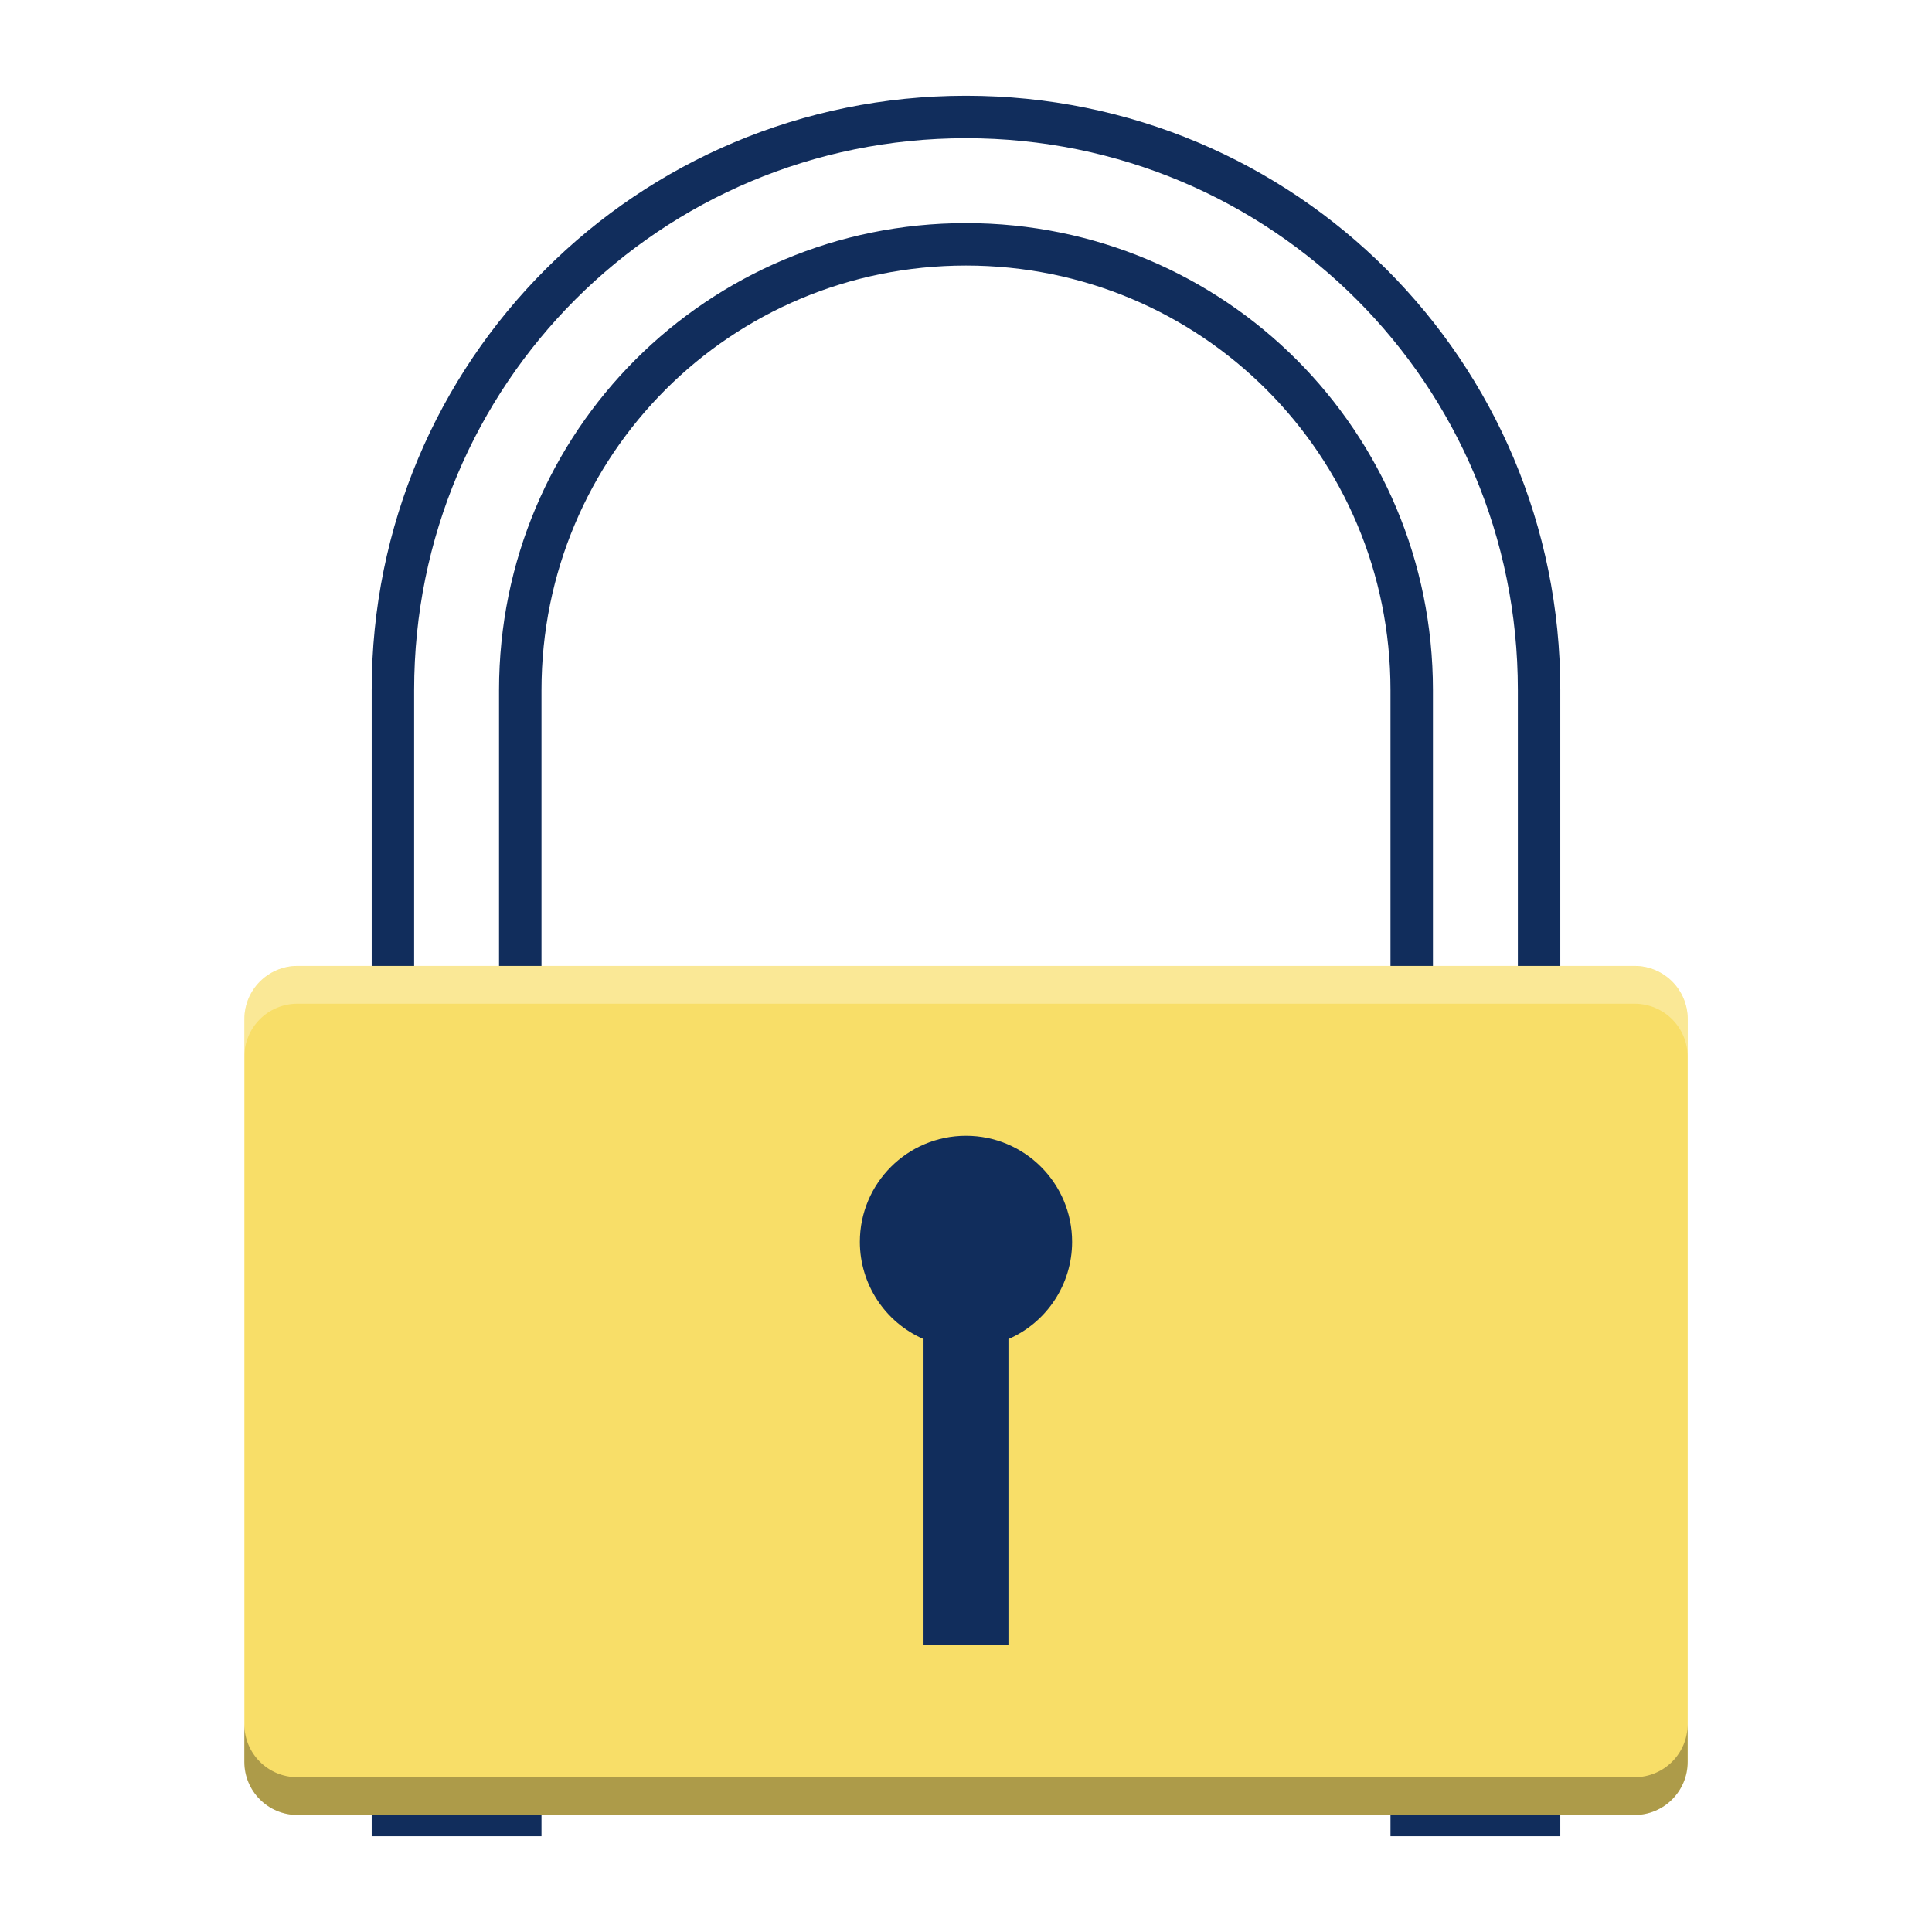
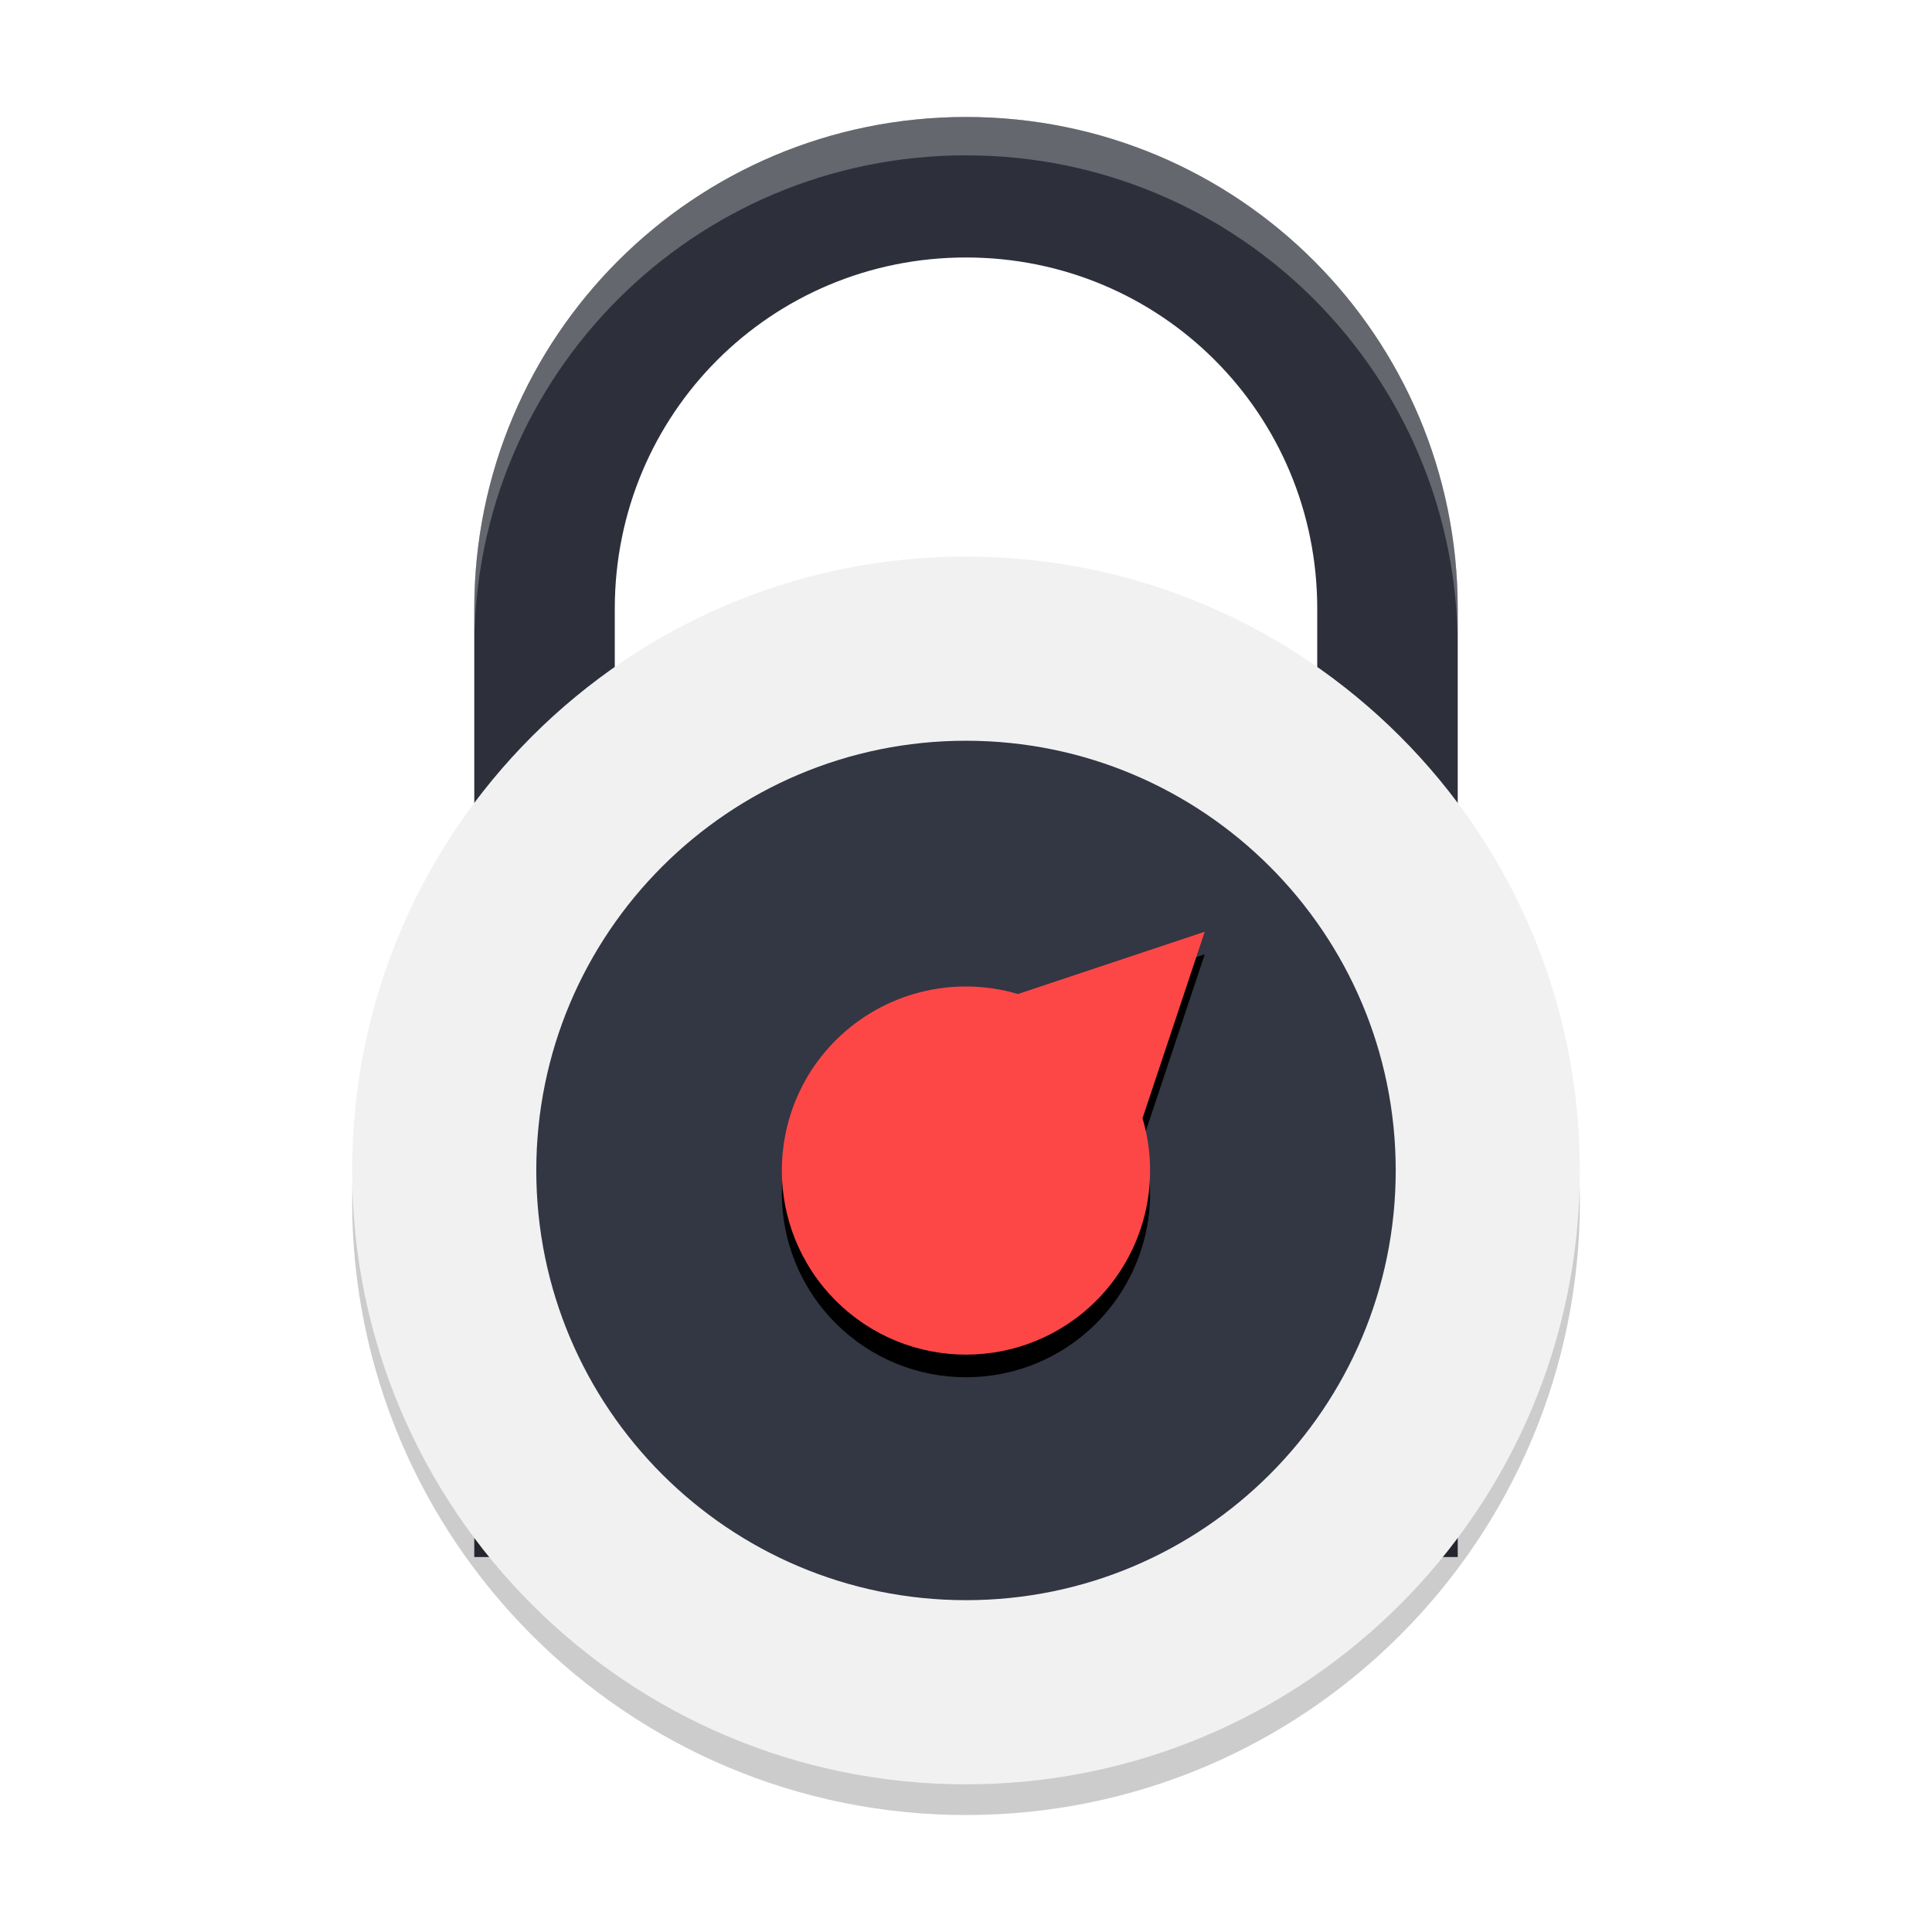
<svg xmlns="http://www.w3.org/2000/svg" xmlns:xlink="http://www.w3.org/1999/xlink" width="384pt" height="384pt" version="1.1" viewBox="0 0 384 384">
  <defs>
    <filter id="alpha" width="100%" height="100%" x="0%" y="0%" filterUnits="objectBoundingBox">
      <feColorMatrix in="SourceGraphic" type="matrix" values="0 0 0 0 1 0 0 0 0 1 0 0 0 0 1 0 0 0 1 0" />
    </filter>
    <mask id="mask0">
      <g filter="url(#alpha)">
-         <rect width="384" height="384" x="0" y="0" style="fill:rgb(0%,0%,0%);fill-opacity:0.302" />
+         <rect width="384" height="384" x="0" y="0" style="fill:rgb(0%,0%,0%);fill-opacity:0.2" />
      </g>
    </mask>
    <clipPath id="clip1">
      <rect width="384" height="384" x="0" y="0" />
    </clipPath>
    <g id="surface5" clip-path="url(#clip1)">
-       <path style="fill:rgb(0%,0%,0%)" d="M 48.562 342.684 L 48.562 350.184 C 48.562 356.035 53.273 360.746 59.125 360.746 L 324.871 360.746 C 330.723 360.746 335.434 356.035 335.434 350.184 L 335.434 342.684 C 335.434 348.535 330.723 353.242 324.871 353.242 L 59.125 353.242 C 53.273 353.242 48.562 348.535 48.562 342.684 Z M 48.562 342.684" />
-     </g>
-     <mask id="mask1">
-       <g filter="url(#alpha)">
-         <rect width="384" height="384" x="0" y="0" style="fill:rgb(0%,0%,0%);fill-opacity:0.302" />
-       </g>
-     </mask>
-     <clipPath id="clip2">
-       <rect width="384" height="384" x="0" y="0" />
-     </clipPath>
-     <g id="surface8" clip-path="url(#clip2)">
-       <path style="fill:rgb(100.000%,100.000%,100.000%)" d="M 59.125 191.996 C 53.273 191.996 48.562 196.707 48.562 202.559 L 48.562 210.059 C 48.562 204.207 53.273 199.496 59.125 199.496 L 324.871 199.496 C 330.723 199.496 335.434 204.207 335.434 210.059 L 335.434 202.559 C 335.434 196.707 330.723 191.996 324.871 191.996 Z M 59.125 191.996" />
+       <path style="fill:rgb(0%,0%,0%)" d="M 312 240 C 312 173.727 258.273 120 192 120 C 125.727 120 72 173.727 72 240 C 72 306.273 125.727 360 192 360 C 258.273 360 312 306.273 312 240 Z M 312 240" />
    </g>
  </defs>
-   <g>
-     <path style="fill:rgb(100.000%,100.000%,100.000%);stroke-width:3.175;stroke:rgb(6.666%,17.647%,36.078%)" d="M 34.129 275.643 C 10.384 275.643 -8.732 294.759 -8.732 318.505 L -8.732 402.643 L 0.793 402.643 L 0.793 318.505 C 0.793 300.036 15.661 285.168 34.129 285.168 C 52.599 285.168 67.467 300.036 67.467 318.505 L 67.467 402.643 L 76.993 402.643 L 76.993 318.505 C 76.993 294.759 57.876 275.643 34.129 275.643 Z M 34.129 275.643" transform="matrix(2.657439,0,0,2.657439,101.2993,-709.2542)" />
-     <path style="fill:rgb(97.254%,87.058%,40.784%)" d="M 59.137 360.738 L 324.887 360.738 C 330.719 360.738 335.445 356.008 335.445 350.176 L 335.445 202.551 C 335.445 196.719 330.719 191.988 324.887 191.988 L 59.137 191.988 C 53.305 191.988 48.574 196.719 48.574 202.551 L 48.574 350.176 C 48.574 356.008 53.305 360.738 59.137 360.738 Z M 59.137 360.738" />
-     <path style="fill:rgb(6.666%,17.647%,36.078%)" d="M 191.996 225.746 C 180.348 225.746 170.902 235.191 170.902 246.84 C 170.91 255.219 175.879 262.801 183.559 266.152 L 183.559 326.996 L 200.434 326.996 L 200.434 266.152 C 208.113 262.801 213.082 255.219 213.09 246.84 C 213.09 235.191 203.648 225.746 191.996 225.746 Z M 191.996 225.746" />
-     <use mask="url(#mask0)" xlink:href="#surface5" />
-     <use mask="url(#mask1)" xlink:href="#surface8" />
-   </g>
+   <path style="fill:#2d303b" d="m 192,23.25 c -54.083,0 -97.734,43.65 -97.734,97.733 V 309.474 H 122.193 V 120.984 c 0,-38.734 31.074,-69.809 69.807,-69.809 38.737,0 69.812,31.075 69.812,69.809 v 188.491 h 27.923 V 120.984 C 289.735,66.9 246.086,23.25 192,23.25 Z" />
+   <use width="100%" height="100%" x="0" y="0" mask="url(#mask0)" transform="matrix(1.01677,0,0,1.01677,-3.219763,-5.287062)" xlink:href="#surface5" />
+   <path d="m 314.012,232.637 c 0,-67.385 -54.628,-122.012 -122.012,-122.012 -67.385,0 -122.012,54.628 -122.012,122.012 0,67.385 54.628,122.012 122.012,122.012 67.385,0 122.012,-54.628 122.012,-122.012 z m 0,0" style="fill:#f1f1f1" />
+   <path d="m 277.409,232.637 c 0,-47.169 -38.24,-85.409 -85.409,-85.409 -47.169,0 -85.409,38.24 -85.409,85.409 0,47.169 38.24,85.409 85.409,85.409 47.169,0 85.409,-38.24 85.409,-85.409 z m 0,0" style="fill:#333643" />
+   <path d="m 239.451,189.686 -19.41,6.47 -17.71,5.914 c -12.845,-3.793 -26.73,-0.27 -36.214,9.183 -14.294,14.294 -14.294,37.474 0,51.768 14.294,14.294 37.474,14.294 51.768,0 9.477,-9.489 13.008,-23.406 9.199,-36.262 l 5.898,-17.662 z m 0,0" />
+   <path d="m 239.451,185.186 -19.41,6.47 -17.71,5.914 c -12.845,-3.793 -26.73,-0.27 -36.214,9.183 -14.294,14.294 -14.294,37.474 0,51.768 14.294,14.294 37.474,14.294 51.768,0 9.477,-9.489 13.008,-23.406 9.199,-36.262 l 5.898,-17.662 z m 0,0" style="fill:#fd4747" />
+   <path style="opacity:0.3;fill:#e6e6e6" d="m 192,23.25 c -54.083,0 -97.734,43.65 -97.734,97.733 v 7.626 c 0,-54.083 43.65,-97.733 97.734,-97.733 54.086,0 97.735,43.65 97.735,97.733 V 120.984 C 289.735,66.9 246.086,23.25 192,23.25 Z" />
</svg>
